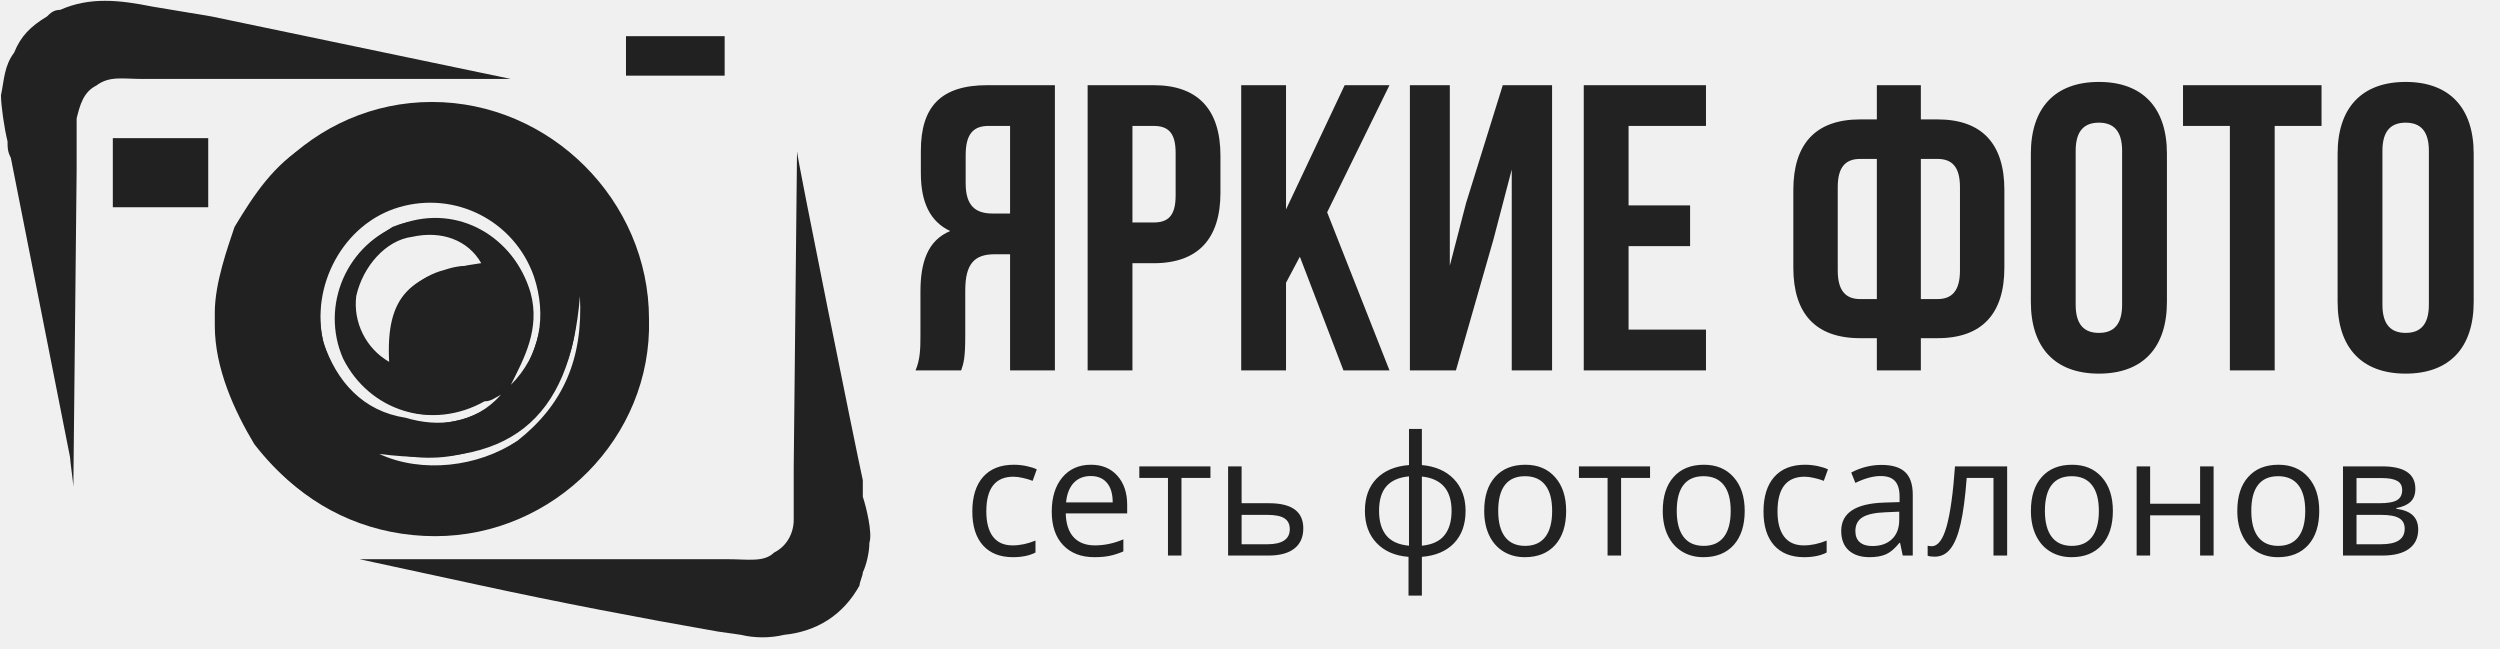
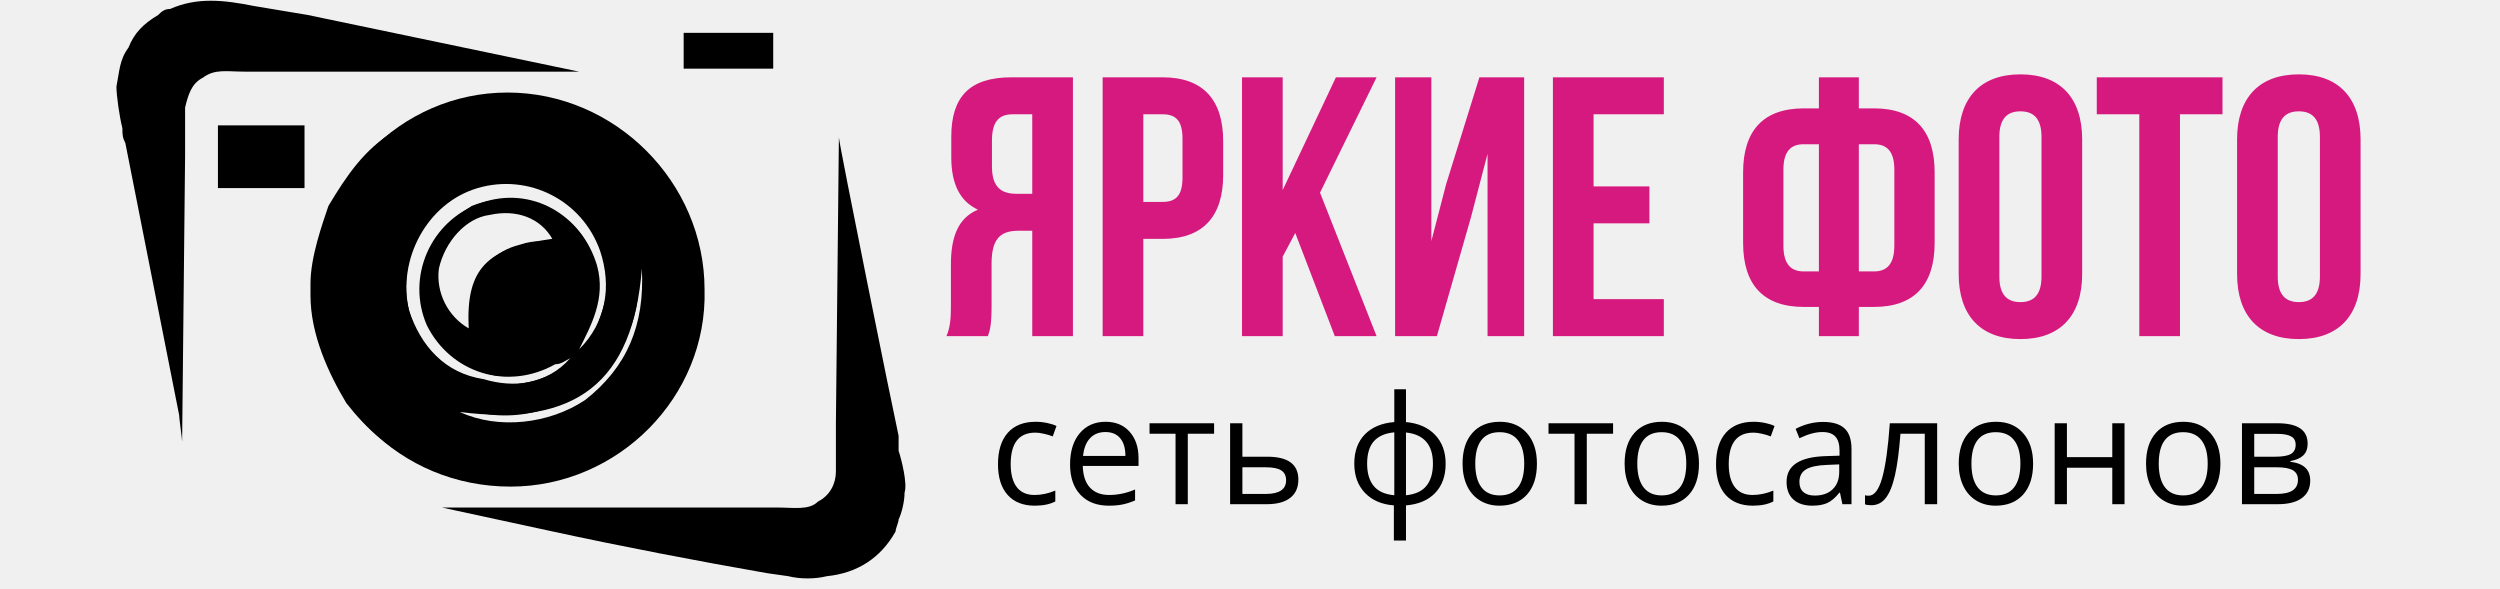
- <svg xmlns="http://www.w3.org/2000/svg" width="135" height="35" viewBox="0 0 135 35" fill="none">
-   <g clip-path="url(#clip0)">
-     <path d="M25.987 14.21C25.276 12.967 23.855 12.434 22.257 12.789C20.836 12.967 19.592 14.388 19.237 15.987C19.059 17.408 19.77 18.829 21.013 19.539C20.836 15.987 22.079 14.743 25.987 14.21ZM27.585 20.783L27.053 21.315C26.697 21.493 26.52 21.671 26.164 21.671C23.322 23.269 19.947 22.204 18.526 19.361C17.283 16.52 18.704 13.145 21.724 12.079C24.743 11.013 27.763 12.789 28.651 15.809C29.184 17.763 28.296 19.361 27.585 20.783ZM31.316 15.987C30.783 22.736 27.408 25.401 20.48 24.513C22.79 25.578 25.809 25.223 27.941 23.802C30.427 21.848 31.493 19.361 31.316 15.987ZM27.053 21.315L27.585 20.783C29.184 19.184 29.539 17.052 28.829 14.921C27.763 11.901 24.566 10.303 21.546 11.191C18.526 12.079 16.75 15.454 17.461 18.473C18.171 20.605 19.592 22.204 21.901 22.559C23.678 23.092 25.631 22.914 27.053 21.315ZM23.5 28.953C16.928 28.953 11.777 23.802 11.777 17.23C11.777 10.835 16.928 5.506 23.322 5.506C29.717 5.506 35.046 10.835 35.046 17.23C35.224 23.625 29.895 28.953 23.5 28.953Z" fill="#212121" />
-     <path fill-rule="evenodd" clip-rule="evenodd" d="M17.283 17.052C17.283 13.145 20.658 10.125 24.566 11.013C25.099 11.191 25.454 11.191 25.809 11.368L26.697 11.901C27.585 12.612 28.296 13.5 28.651 14.388C29.539 16.164 29.362 17.585 28.651 19.361C28.118 20.96 26.342 22.381 24.566 22.736C20.658 23.625 17.283 20.605 17.283 17.052ZM28.118 10.835H28.296C29.006 11.368 29.539 11.901 29.895 12.612C30.072 12.612 30.072 12.789 30.072 12.789C30.25 13.145 30.427 13.322 30.605 13.677C31.671 15.631 31.671 18.118 30.783 20.25C30.605 20.783 30.25 21.315 29.895 21.848C29.362 22.559 28.829 23.092 28.296 23.625L27.408 24.157C27.408 24.157 27.23 24.335 27.053 24.335C25.276 25.223 23.5 25.578 21.546 25.046C20.48 24.69 19.592 24.335 18.704 23.802C16.928 22.381 15.507 20.072 15.329 17.763V16.52H15.507C15.507 18.118 15.684 19.184 16.395 20.605C17.283 22.559 19.237 23.98 21.369 24.513C27.585 25.934 33.092 19.717 30.427 13.677C29.539 11.901 28.296 11.013 28.118 10.835ZM28.118 10.835C27.941 10.835 28.118 10.835 27.941 10.658C28.118 10.658 28.118 10.658 28.118 10.835ZM27.941 10.658C27.941 10.658 27.941 10.48 27.941 10.658V10.658ZM27.941 10.658L27.763 10.48L27.941 10.658ZM27.585 10.48H27.763H27.585ZM11.599 16.875V17.585C11.599 19.894 12.665 22.204 13.73 23.98C14.974 25.578 16.395 26.822 18.349 27.71C19.415 28.243 21.191 28.776 22.79 28.776H23.678C26.52 28.776 29.539 27.355 31.493 25.401C31.849 25.046 32.381 24.513 32.737 23.98C33.092 23.447 33.447 22.736 33.625 22.204C34.158 21.138 34.868 19.184 34.868 17.585V16.875C34.868 13.855 33.27 11.013 31.493 9.059C30.96 8.526 30.427 8.171 29.895 7.816C28.296 6.572 25.987 5.684 23.678 5.684H22.79C20.48 5.684 18.171 6.572 16.573 7.816C14.796 8.881 13.73 10.48 12.665 12.256C12.309 13.322 11.599 15.276 11.599 16.875Z" fill="#212121" />
-     <path fill-rule="evenodd" clip-rule="evenodd" d="M19.415 30.197L25.987 31.618C30.072 32.506 34.691 33.394 38.776 34.105L40.02 34.282C40.73 34.46 41.618 34.46 42.329 34.282C44.105 34.105 45.526 33.217 46.414 31.618C46.414 31.44 46.592 31.085 46.592 30.907C46.769 30.552 46.947 29.842 46.947 29.309C47.125 28.776 46.769 27.355 46.592 26.822V25.934C46.236 24.335 43.039 8.526 43.039 8.171L42.861 25.223V28.065C42.861 28.776 42.506 29.486 41.796 29.842C41.263 30.375 40.375 30.197 39.309 30.197H19.415ZM3.961 26.289L4.138 9.237V6.395C4.316 5.684 4.494 4.974 5.204 4.618C5.915 4.085 6.625 4.263 7.691 4.263H27.585L11.421 0.888L8.224 0.355C6.448 -4.12017e-06 4.849 -0.178 3.25 0.533C2.895 0.533 2.717 0.711 2.54 0.888C1.652 1.421 1.119 1.954 0.764 2.842C0.231 3.553 0.231 4.263 0.053 5.151C0.053 5.684 0.231 6.928 0.408 7.638C0.408 7.993 0.408 8.171 0.586 8.526L3.783 24.69C3.783 24.868 3.961 26.111 3.961 26.289ZM21.369 20.072C20.836 19.894 20.125 19.184 19.947 18.829C19.592 18.473 19.415 17.941 19.237 17.23C19.059 16.164 19.237 15.276 19.77 14.388C21.013 12.434 23.678 11.901 25.454 13.322C25.809 13.5 26.342 14.21 26.52 14.566C25.632 14.388 25.099 14.21 24.033 14.566C22.612 14.921 21.546 15.987 21.191 17.408C21.013 18.473 21.013 19.184 21.369 20.072ZM18.171 16.875C18.171 18.118 18.349 19.184 19.059 20.072C20.125 21.316 21.546 22.381 23.145 22.381C24.21 22.381 24.921 22.204 25.632 21.848C26.52 21.493 27.23 20.783 27.763 20.072C29.006 18.473 29.006 15.809 27.763 14.033C26.875 12.789 25.276 11.901 23.678 11.901C22.612 11.901 22.079 11.901 21.191 12.256C20.658 12.612 20.125 12.967 19.77 13.322C18.882 14.21 18.171 15.631 18.171 16.875Z" fill="#222222" />
-     <path fill-rule="evenodd" clip-rule="evenodd" d="M6.092 11.191H11.244V7.46H6.092V11.191ZM33.803 4.085H39.131V1.954H33.803V4.085Z" fill="#212121" />
+ <svg xmlns="http://www.w3.org/2000/svg" width="221" height="52" viewBox="0 0 135 35">
+   <path d="M25.987 14.21C25.276 12.967 23.855 12.434 22.257 12.789C20.836 12.967 19.592 14.388 19.237 15.987C19.059 17.408 19.77 18.829 21.013 19.539C20.836 15.987 22.079 14.743 25.987 14.21ZM27.585 20.783L27.053 21.315C26.697 21.493 26.52 21.671 26.164 21.671C23.322 23.269 19.947 22.204 18.526 19.361C17.283 16.52 18.704 13.145 21.724 12.079C24.743 11.013 27.763 12.789 28.651 15.809C29.184 17.763 28.296 19.361 27.585 20.783ZM31.316 15.987C30.783 22.736 27.408 25.401 20.48 24.513C22.79 25.578 25.809 25.223 27.941 23.802C30.427 21.848 31.493 19.361 31.316 15.987ZM27.053 21.315L27.585 20.783C29.184 19.184 29.539 17.052 28.829 14.921C27.763 11.901 24.566 10.303 21.546 11.191C18.526 12.079 16.75 15.454 17.461 18.473C18.171 20.605 19.592 22.204 21.901 22.559C23.678 23.092 25.631 22.914 27.053 21.315ZM23.5 28.953C16.928 28.953 11.777 23.802 11.777 17.23C11.777 10.835 16.928 5.506 23.322 5.506C29.717 5.506 35.046 10.835 35.046 17.23C35.224 23.625 29.895 28.953 23.5 28.953Z" />
+   <path fill-rule="evenodd" clip-rule="evenodd" d="M17.283 17.052C17.283 13.145 20.658 10.125 24.566 11.013C25.099 11.191 25.454 11.191 25.809 11.368L26.697 11.901C27.585 12.612 28.296 13.5 28.651 14.388C29.539 16.164 29.362 17.585 28.651 19.361C28.118 20.96 26.342 22.381 24.566 22.736C20.658 23.625 17.283 20.605 17.283 17.052ZM28.118 10.835H28.296C29.006 11.368 29.539 11.901 29.895 12.612C30.072 12.612 30.072 12.789 30.072 12.789C30.25 13.145 30.427 13.322 30.605 13.677C31.671 15.631 31.671 18.118 30.783 20.25C30.605 20.783 30.25 21.315 29.895 21.848C29.362 22.559 28.829 23.092 28.296 23.625L27.408 24.157C27.408 24.157 27.23 24.335 27.053 24.335C25.276 25.223 23.5 25.578 21.546 25.046C20.48 24.69 19.592 24.335 18.704 23.802C16.928 22.381 15.507 20.072 15.329 17.763V16.52H15.507C15.507 18.118 15.684 19.184 16.395 20.605C17.283 22.559 19.237 23.98 21.369 24.513C27.585 25.934 33.092 19.717 30.427 13.677C29.539 11.901 28.296 11.013 28.118 10.835ZM28.118 10.835C27.941 10.835 28.118 10.835 27.941 10.658C28.118 10.658 28.118 10.658 28.118 10.835ZM27.941 10.658C27.941 10.658 27.941 10.48 27.941 10.658V10.658ZM27.941 10.658L27.763 10.48L27.941 10.658ZM27.585 10.48H27.763H27.585ZM11.599 16.875V17.585C11.599 19.894 12.665 22.204 13.73 23.98C14.974 25.578 16.395 26.822 18.349 27.71C19.415 28.243 21.191 28.776 22.79 28.776H23.678C26.52 28.776 29.539 27.355 31.493 25.401C31.849 25.046 32.381 24.513 32.737 23.98C33.092 23.447 33.447 22.736 33.625 22.204C34.158 21.138 34.868 19.184 34.868 17.585V16.875C34.868 13.855 33.27 11.013 31.493 9.059C30.96 8.526 30.427 8.171 29.895 7.816C28.296 6.572 25.987 5.684 23.678 5.684H22.79C20.48 5.684 18.171 6.572 16.573 7.816C14.796 8.881 13.73 10.48 12.665 12.256C12.309 13.322 11.599 15.276 11.599 16.875Z" />
+   <path fill-rule="evenodd" clip-rule="evenodd" d="M19.415 30.197L25.987 31.618C30.072 32.506 34.691 33.394 38.776 34.105L40.02 34.282C40.73 34.46 41.618 34.46 42.329 34.282C44.105 34.105 45.526 33.217 46.414 31.618C46.414 31.44 46.592 31.085 46.592 30.907C46.769 30.552 46.947 29.842 46.947 29.309C47.125 28.776 46.769 27.355 46.592 26.822V25.934C46.236 24.335 43.039 8.526 43.039 8.171L42.861 25.223V28.065C42.861 28.776 42.506 29.486 41.796 29.842C41.263 30.375 40.375 30.197 39.309 30.197H19.415ZM3.961 26.289L4.138 9.237V6.395C4.316 5.684 4.494 4.974 5.204 4.618C5.915 4.085 6.625 4.263 7.691 4.263H27.585L11.421 0.888L8.224 0.355C6.448 -4.12017e-06 4.849 -0.178 3.25 0.533C2.895 0.533 2.717 0.711 2.54 0.888C1.652 1.421 1.119 1.954 0.764 2.842C0.231 3.553 0.231 4.263 0.053 5.151C0.053 5.684 0.231 6.928 0.408 7.638C0.408 7.993 0.408 8.171 0.586 8.526L3.783 24.69C3.783 24.868 3.961 26.111 3.961 26.289ZM21.369 20.072C20.836 19.894 20.125 19.184 19.947 18.829C19.592 18.473 19.415 17.941 19.237 17.23C19.059 16.164 19.237 15.276 19.77 14.388C21.013 12.434 23.678 11.901 25.454 13.322C25.809 13.5 26.342 14.21 26.52 14.566C25.632 14.388 25.099 14.21 24.033 14.566C22.612 14.921 21.546 15.987 21.191 17.408C21.013 18.473 21.013 19.184 21.369 20.072ZM18.171 16.875C18.171 18.118 18.349 19.184 19.059 20.072C20.125 21.316 21.546 22.381 23.145 22.381C24.21 22.381 24.921 22.204 25.632 21.848C26.52 21.493 27.23 20.783 27.763 20.072C29.006 18.473 29.006 15.809 27.763 14.033C26.875 12.789 25.276 11.901 23.678 11.901C22.612 11.901 22.079 11.901 21.191 12.256C20.658 12.612 20.125 12.967 19.77 13.322C18.882 14.21 18.171 15.631 18.171 16.875Z" />
+   <path fill-rule="evenodd" clip-rule="evenodd" d="M6.092 11.191H11.244V7.46H6.092V11.191ZM33.803 4.085H39.131V1.954H33.803V4.085Z" />
+   <g class="logo__title">
+     <path d="M51.904 20C52.036 19.604 52.124 19.362 52.124 18.108V15.688C52.124 14.258 52.608 13.73 53.708 13.73H54.544V20H56.964V4.6H53.312C50.804 4.6 49.726 5.766 49.726 8.142V9.352C49.726 10.936 50.232 11.97 51.31 12.476C50.1 12.982 49.704 14.148 49.704 15.754V18.13C49.704 18.878 49.682 19.428 49.44 20H51.904ZM54.544 6.8V11.53H53.598C52.696 11.53 52.146 11.134 52.146 9.902V8.384C52.146 7.284 52.52 6.8 53.378 6.8H54.544ZM62.296 4.6H58.732V20H61.152V14.214H62.296C64.716 14.214 65.904 12.872 65.904 10.408V8.406C65.904 5.942 64.716 4.6 62.296 4.6ZM62.296 6.8C63.066 6.8 63.484 7.152 63.484 8.252V10.562C63.484 11.662 63.066 12.014 62.296 12.014H61.152V6.8H62.296ZM72.546 20H75.032L71.666 11.464L75.032 4.6H72.612L69.445 11.31V4.6H67.025V20H69.445V15.27L70.192 13.862L72.546 20ZM80.644 12.938L81.634 9.154V20H83.812V4.6H81.15L79.17 10.958L78.29 14.346V4.6H76.134V20H78.62L80.644 12.938ZM87.943 6.8H92.123V4.6H85.523V20H92.123V17.8H87.943V13.29H91.265V11.09H87.943V6.8ZM101.35 20H103.726V18.262H104.628C107.048 18.262 108.236 16.92 108.236 14.456V10.254C108.236 7.79 107.048 6.448 104.628 6.448H103.726V4.6H101.35V6.448H100.448C98.028 6.448 96.84 7.79 96.84 10.254V14.456C96.84 16.92 98.028 18.262 100.448 18.262H101.35V20ZM104.628 8.582C105.398 8.582 105.838 9 105.838 10.1V14.61C105.838 15.71 105.398 16.15 104.628 16.15H103.726V8.582H104.628ZM101.35 16.15H100.448C99.678 16.15 99.238 15.71 99.238 14.61V10.1C99.238 9 99.678 8.582 100.448 8.582H101.35V16.15ZM112.086 8.142C112.086 7.042 112.57 6.624 113.34 6.624C114.11 6.624 114.594 7.042 114.594 8.142V16.458C114.594 17.558 114.11 17.976 113.34 17.976C112.57 17.976 112.086 17.558 112.086 16.458V8.142ZM109.666 16.304C109.666 18.768 110.964 20.176 113.34 20.176C115.716 20.176 117.014 18.768 117.014 16.304V8.296C117.014 5.832 115.716 4.424 113.34 4.424C110.964 4.424 109.666 5.832 109.666 8.296V16.304ZM117.883 6.8H120.413V20H122.833V6.8H125.363V4.6H117.883V6.8ZM128.651 8.142C128.651 7.042 129.135 6.624 129.905 6.624C130.675 6.624 131.159 7.042 131.159 8.142V16.458C131.159 17.558 130.675 17.976 129.905 17.976C129.135 17.976 128.651 17.558 128.651 16.458V8.142ZM126.231 16.304C126.231 18.768 127.529 20.176 129.905 20.176C132.281 20.176 133.579 18.768 133.579 16.304V8.296C133.579 5.832 132.281 4.424 129.905 4.424C127.529 4.424 126.231 5.832 126.231 8.296V16.304Z" fill="#D6197E" />
  </g>
-   <path d="M51.904 20C52.036 19.604 52.124 19.362 52.124 18.108V15.688C52.124 14.258 52.608 13.73 53.708 13.73H54.544V20H56.964V4.6H53.312C50.804 4.6 49.726 5.766 49.726 8.142V9.352C49.726 10.936 50.232 11.97 51.31 12.476C50.1 12.982 49.704 14.148 49.704 15.754V18.13C49.704 18.878 49.682 19.428 49.44 20H51.904ZM54.544 6.8V11.53H53.598C52.696 11.53 52.146 11.134 52.146 9.902V8.384C52.146 7.284 52.52 6.8 53.378 6.8H54.544ZM62.296 4.6H58.732V20H61.152V14.214H62.296C64.716 14.214 65.904 12.872 65.904 10.408V8.406C65.904 5.942 64.716 4.6 62.296 4.6ZM62.296 6.8C63.066 6.8 63.484 7.152 63.484 8.252V10.562C63.484 11.662 63.066 12.014 62.296 12.014H61.152V6.8H62.296ZM72.546 20H75.032L71.666 11.464L75.032 4.6H72.612L69.445 11.31V4.6H67.025V20H69.445V15.27L70.192 13.862L72.546 20ZM80.644 12.938L81.634 9.154V20H83.812V4.6H81.15L79.17 10.958L78.29 14.346V4.6H76.134V20H78.62L80.644 12.938ZM87.943 6.8H92.123V4.6H85.523V20H92.123V17.8H87.943V13.29H91.265V11.09H87.943V6.8ZM101.35 20H103.726V18.262H104.628C107.048 18.262 108.236 16.92 108.236 14.456V10.254C108.236 7.79 107.048 6.448 104.628 6.448H103.726V4.6H101.35V6.448H100.448C98.028 6.448 96.84 7.79 96.84 10.254V14.456C96.84 16.92 98.028 18.262 100.448 18.262H101.35V20ZM104.628 8.582C105.398 8.582 105.838 9 105.838 10.1V14.61C105.838 15.71 105.398 16.15 104.628 16.15H103.726V8.582H104.628ZM101.35 16.15H100.448C99.678 16.15 99.238 15.71 99.238 14.61V10.1C99.238 9 99.678 8.582 100.448 8.582H101.35V16.15ZM112.086 8.142C112.086 7.042 112.57 6.624 113.34 6.624C114.11 6.624 114.594 7.042 114.594 8.142V16.458C114.594 17.558 114.11 17.976 113.34 17.976C112.57 17.976 112.086 17.558 112.086 16.458V8.142ZM109.666 16.304C109.666 18.768 110.964 20.176 113.34 20.176C115.716 20.176 117.014 18.768 117.014 16.304V8.296C117.014 5.832 115.716 4.424 113.34 4.424C110.964 4.424 109.666 5.832 109.666 8.296V16.304ZM117.883 6.8H120.413V20H122.833V6.8H125.363V4.6H117.883V6.8ZM128.651 8.142C128.651 7.042 129.135 6.624 129.905 6.624C130.675 6.624 131.159 7.042 131.159 8.142V16.458C131.159 17.558 130.675 17.976 129.905 17.976C129.135 17.976 128.651 17.558 128.651 16.458V8.142ZM126.231 16.304C126.231 18.768 127.529 20.176 129.905 20.176C132.281 20.176 133.579 18.768 133.579 16.304V8.296C133.579 5.832 132.281 4.424 129.905 4.424C127.529 4.424 126.231 5.832 126.231 8.296V16.304Z" fill="#222222" />
-   <path d="M54.698 30.088C54.001 30.088 53.46 29.874 53.077 29.446C52.696 29.016 52.505 28.408 52.505 27.623C52.505 26.817 52.699 26.194 53.085 25.755C53.475 25.315 54.029 25.096 54.747 25.096C54.978 25.096 55.209 25.121 55.441 25.17C55.672 25.22 55.854 25.279 55.986 25.346L55.762 25.966C55.601 25.901 55.425 25.849 55.234 25.808C55.044 25.764 54.876 25.742 54.729 25.742C53.751 25.742 53.261 26.366 53.261 27.614C53.261 28.206 53.38 28.66 53.617 28.976C53.857 29.293 54.212 29.451 54.681 29.451C55.082 29.451 55.494 29.364 55.916 29.191V29.837C55.593 30.004 55.188 30.088 54.698 30.088ZM59.097 30.088C58.385 30.088 57.823 29.871 57.41 29.438C56.999 29.004 56.794 28.402 56.794 27.631C56.794 26.855 56.985 26.238 57.366 25.781C57.749 25.324 58.264 25.096 58.908 25.096C59.512 25.096 59.989 25.295 60.341 25.693C60.692 26.089 60.868 26.612 60.868 27.262V27.724H57.55C57.565 28.289 57.707 28.718 57.977 29.011C58.249 29.304 58.631 29.451 59.123 29.451C59.642 29.451 60.155 29.342 60.662 29.125V29.776C60.404 29.887 60.159 29.966 59.928 30.013C59.699 30.063 59.422 30.088 59.097 30.088ZM58.899 25.706C58.513 25.706 58.204 25.832 57.972 26.084C57.744 26.336 57.609 26.685 57.568 27.13H60.086C60.086 26.67 59.983 26.319 59.778 26.076C59.573 25.83 59.28 25.706 58.899 25.706ZM65.364 25.808H63.799V30H63.07V25.808H61.523V25.184H65.364V25.808ZM67.047 27.174H68.532C69.763 27.174 70.378 27.627 70.378 28.532C70.378 29.007 70.217 29.37 69.894 29.622C69.575 29.874 69.106 30 68.488 30H66.317V25.184H67.047V27.174ZM67.047 27.803V29.389H68.453C68.84 29.389 69.136 29.322 69.341 29.187C69.546 29.052 69.648 28.849 69.648 28.576C69.648 28.31 69.553 28.115 69.363 27.992C69.175 27.866 68.865 27.803 68.431 27.803H67.047ZM79.141 27.587C79.141 28.317 78.933 28.898 78.517 29.332C78.103 29.763 77.525 30.009 76.781 30.07V32.162H76.06V30.07C75.334 30.015 74.759 29.766 74.337 29.323C73.915 28.881 73.705 28.302 73.705 27.587C73.705 26.858 73.914 26.278 74.333 25.847C74.755 25.416 75.339 25.172 76.086 25.113V23.162H76.781V25.113C77.516 25.181 78.093 25.434 78.512 25.873C78.931 26.313 79.141 26.884 79.141 27.587ZM74.469 27.587C74.469 28.15 74.598 28.591 74.856 28.91C75.114 29.23 75.524 29.416 76.086 29.468V25.724C75.544 25.774 75.139 25.951 74.869 26.256C74.603 26.558 74.469 27.002 74.469 27.587ZM78.385 27.587C78.385 26.465 77.85 25.847 76.781 25.733V29.468C77.337 29.413 77.743 29.225 77.998 28.906C78.256 28.586 78.385 28.147 78.385 27.587ZM84.572 27.587C84.572 28.373 84.374 28.986 83.979 29.429C83.584 29.868 83.037 30.088 82.34 30.088C81.909 30.088 81.527 29.987 81.193 29.785C80.859 29.582 80.601 29.293 80.419 28.915C80.238 28.537 80.147 28.094 80.147 27.587C80.147 26.802 80.343 26.191 80.736 25.755C81.128 25.315 81.673 25.096 82.371 25.096C83.044 25.096 83.579 25.32 83.975 25.768C84.373 26.216 84.572 26.823 84.572 27.587ZM80.903 27.587C80.903 28.203 81.026 28.671 81.272 28.994C81.518 29.316 81.88 29.477 82.357 29.477C82.835 29.477 83.197 29.317 83.443 28.998C83.692 28.676 83.816 28.206 83.816 27.587C83.816 26.975 83.692 26.511 83.443 26.194C83.197 25.875 82.832 25.715 82.349 25.715C81.871 25.715 81.511 25.872 81.268 26.186C81.024 26.499 80.903 26.966 80.903 27.587ZM89.103 25.808H87.539V30H86.809V25.808H85.262V25.184H89.103V25.808ZM94.214 27.587C94.214 28.373 94.016 28.986 93.621 29.429C93.225 29.868 92.679 30.088 91.981 30.088C91.551 30.088 91.168 29.987 90.835 29.785C90.501 29.582 90.243 29.293 90.061 28.915C89.879 28.537 89.789 28.094 89.789 27.587C89.789 26.802 89.985 26.191 90.377 25.755C90.77 25.315 91.315 25.096 92.012 25.096C92.686 25.096 93.221 25.32 93.616 25.768C94.015 26.216 94.214 26.823 94.214 27.587ZM90.544 27.587C90.544 28.203 90.668 28.671 90.914 28.994C91.16 29.316 91.522 29.477 91.999 29.477C92.477 29.477 92.838 29.317 93.085 28.998C93.334 28.676 93.458 28.206 93.458 27.587C93.458 26.975 93.334 26.511 93.085 26.194C92.838 25.875 92.474 25.715 91.99 25.715C91.513 25.715 91.152 25.872 90.909 26.186C90.666 26.499 90.544 26.966 90.544 27.587ZM97.422 30.088C96.725 30.088 96.184 29.874 95.8 29.446C95.419 29.016 95.229 28.408 95.229 27.623C95.229 26.817 95.422 26.194 95.809 25.755C96.199 25.315 96.752 25.096 97.47 25.096C97.702 25.096 97.933 25.121 98.165 25.17C98.396 25.22 98.578 25.279 98.71 25.346L98.485 25.966C98.324 25.901 98.148 25.849 97.958 25.808C97.768 25.764 97.599 25.742 97.453 25.742C96.474 25.742 95.985 26.366 95.985 27.614C95.985 28.206 96.103 28.66 96.341 28.976C96.581 29.293 96.936 29.451 97.404 29.451C97.806 29.451 98.217 29.364 98.639 29.191V29.837C98.317 30.004 97.911 30.088 97.422 30.088ZM102.748 30L102.603 29.314H102.568C102.328 29.616 102.087 29.821 101.847 29.93C101.61 30.035 101.312 30.088 100.955 30.088C100.478 30.088 100.103 29.965 99.83 29.719C99.561 29.473 99.426 29.123 99.426 28.669C99.426 27.696 100.204 27.186 101.759 27.139L102.577 27.113V26.814C102.577 26.436 102.495 26.158 102.331 25.979C102.169 25.797 101.91 25.706 101.553 25.706C101.151 25.706 100.697 25.83 100.19 26.076L99.966 25.518C100.204 25.389 100.463 25.288 100.744 25.214C101.028 25.141 101.312 25.105 101.597 25.105C102.171 25.105 102.596 25.232 102.871 25.487C103.149 25.742 103.289 26.15 103.289 26.713V30H102.748ZM101.1 29.486C101.554 29.486 101.91 29.361 102.168 29.112C102.429 28.863 102.559 28.515 102.559 28.066V27.631L101.83 27.662C101.25 27.683 100.831 27.773 100.573 27.935C100.318 28.093 100.19 28.34 100.19 28.677C100.19 28.941 100.27 29.142 100.428 29.279C100.589 29.417 100.813 29.486 101.1 29.486ZM108.386 30H107.648V25.808H106.202C106.123 26.851 106.013 27.678 105.873 28.291C105.732 28.903 105.549 29.351 105.323 29.635C105.101 29.919 104.816 30.061 104.471 30.061C104.312 30.061 104.187 30.044 104.093 30.009V29.468C104.157 29.486 104.23 29.495 104.312 29.495C104.649 29.495 104.917 29.139 105.117 28.427C105.316 27.715 105.467 26.634 105.569 25.184H108.386V30ZM114.095 27.587C114.095 28.373 113.897 28.986 113.501 29.429C113.106 29.868 112.56 30.088 111.862 30.088C111.432 30.088 111.049 29.987 110.715 29.785C110.381 29.582 110.124 29.293 109.942 28.915C109.76 28.537 109.669 28.094 109.669 27.587C109.669 26.802 109.866 26.191 110.258 25.755C110.651 25.315 111.196 25.096 111.893 25.096C112.567 25.096 113.102 25.32 113.497 25.768C113.896 26.216 114.095 26.823 114.095 27.587ZM110.425 27.587C110.425 28.203 110.548 28.671 110.794 28.994C111.041 29.316 111.402 29.477 111.88 29.477C112.357 29.477 112.719 29.317 112.965 28.998C113.214 28.676 113.339 28.206 113.339 27.587C113.339 26.975 113.214 26.511 112.965 26.194C112.719 25.875 112.354 25.715 111.871 25.715C111.394 25.715 111.033 25.872 110.79 26.186C110.547 26.499 110.425 26.966 110.425 27.587ZM116.107 25.184V27.201H118.806V25.184H119.535V30H118.806V27.829H116.107V30H115.378V25.184H116.107ZM125.239 27.587C125.239 28.373 125.042 28.986 124.646 29.429C124.25 29.868 123.704 30.088 123.007 30.088C122.576 30.088 122.194 29.987 121.86 29.785C121.526 29.582 121.268 29.293 121.086 28.915C120.905 28.537 120.814 28.094 120.814 27.587C120.814 26.802 121.01 26.191 121.403 25.755C121.795 25.315 122.34 25.096 123.038 25.096C123.711 25.096 124.246 25.32 124.642 25.768C125.04 26.216 125.239 26.823 125.239 27.587ZM121.57 27.587C121.57 28.203 121.693 28.671 121.939 28.994C122.185 29.316 122.547 29.477 123.024 29.477C123.502 29.477 123.864 29.317 124.11 28.998C124.359 28.676 124.483 28.206 124.483 27.587C124.483 26.975 124.359 26.511 124.11 26.194C123.864 25.875 123.499 25.715 123.016 25.715C122.538 25.715 122.178 25.872 121.935 26.186C121.691 26.499 121.57 26.966 121.57 27.587ZM130.429 26.392C130.429 26.706 130.338 26.944 130.157 27.108C129.978 27.27 129.726 27.378 129.401 27.434V27.473C129.811 27.529 130.11 27.649 130.297 27.834C130.488 28.018 130.583 28.273 130.583 28.598C130.583 29.046 130.417 29.392 130.086 29.635C129.758 29.878 129.278 30 128.645 30H126.522V25.184H128.636C129.832 25.184 130.429 25.586 130.429 26.392ZM129.854 28.55C129.854 28.289 129.754 28.1 129.555 27.983C129.358 27.863 129.032 27.803 128.575 27.803H127.252V29.389H128.592C129.433 29.389 129.854 29.109 129.854 28.55ZM129.717 26.462C129.717 26.228 129.626 26.062 129.445 25.966C129.266 25.866 128.994 25.816 128.627 25.816H127.252V27.174H128.487C128.938 27.174 129.256 27.119 129.44 27.007C129.625 26.896 129.717 26.714 129.717 26.462Z" fill="#222222" />
+   <path d="M54.698 30.088C54.001 30.088 53.46 29.874 53.077 29.446C52.696 29.016 52.505 28.408 52.505 27.623C52.505 26.817 52.699 26.194 53.085 25.755C53.475 25.315 54.029 25.096 54.747 25.096C54.978 25.096 55.209 25.121 55.441 25.17C55.672 25.22 55.854 25.279 55.986 25.346L55.762 25.966C55.601 25.901 55.425 25.849 55.234 25.808C55.044 25.764 54.876 25.742 54.729 25.742C53.751 25.742 53.261 26.366 53.261 27.614C53.261 28.206 53.38 28.66 53.617 28.976C53.857 29.293 54.212 29.451 54.681 29.451C55.082 29.451 55.494 29.364 55.916 29.191V29.837C55.593 30.004 55.188 30.088 54.698 30.088ZM59.097 30.088C58.385 30.088 57.823 29.871 57.41 29.438C56.999 29.004 56.794 28.402 56.794 27.631C56.794 26.855 56.985 26.238 57.366 25.781C57.749 25.324 58.264 25.096 58.908 25.096C59.512 25.096 59.989 25.295 60.341 25.693C60.692 26.089 60.868 26.612 60.868 27.262V27.724H57.55C57.565 28.289 57.707 28.718 57.977 29.011C58.249 29.304 58.631 29.451 59.123 29.451C59.642 29.451 60.155 29.342 60.662 29.125V29.776C60.404 29.887 60.159 29.966 59.928 30.013C59.699 30.063 59.422 30.088 59.097 30.088ZM58.899 25.706C58.513 25.706 58.204 25.832 57.972 26.084C57.744 26.336 57.609 26.685 57.568 27.13H60.086C60.086 26.67 59.983 26.319 59.778 26.076C59.573 25.83 59.28 25.706 58.899 25.706ZM65.364 25.808H63.799V30H63.07V25.808H61.523V25.184H65.364V25.808ZM67.047 27.174H68.532C69.763 27.174 70.378 27.627 70.378 28.532C70.378 29.007 70.217 29.37 69.894 29.622C69.575 29.874 69.106 30 68.488 30H66.317V25.184H67.047V27.174ZM67.047 27.803V29.389H68.453C68.84 29.389 69.136 29.322 69.341 29.187C69.546 29.052 69.648 28.849 69.648 28.576C69.648 28.31 69.553 28.115 69.363 27.992C69.175 27.866 68.865 27.803 68.431 27.803H67.047ZM79.141 27.587C79.141 28.317 78.933 28.898 78.517 29.332C78.103 29.763 77.525 30.009 76.781 30.07V32.162H76.06V30.07C75.334 30.015 74.759 29.766 74.337 29.323C73.915 28.881 73.705 28.302 73.705 27.587C73.705 26.858 73.914 26.278 74.333 25.847C74.755 25.416 75.339 25.172 76.086 25.113V23.162H76.781V25.113C77.516 25.181 78.093 25.434 78.512 25.873C78.931 26.313 79.141 26.884 79.141 27.587ZM74.469 27.587C74.469 28.15 74.598 28.591 74.856 28.91C75.114 29.23 75.524 29.416 76.086 29.468V25.724C75.544 25.774 75.139 25.951 74.869 26.256C74.603 26.558 74.469 27.002 74.469 27.587ZM78.385 27.587C78.385 26.465 77.85 25.847 76.781 25.733V29.468C77.337 29.413 77.743 29.225 77.998 28.906C78.256 28.586 78.385 28.147 78.385 27.587ZM84.572 27.587C84.572 28.373 84.374 28.986 83.979 29.429C83.584 29.868 83.037 30.088 82.34 30.088C81.909 30.088 81.527 29.987 81.193 29.785C80.859 29.582 80.601 29.293 80.419 28.915C80.238 28.537 80.147 28.094 80.147 27.587C80.147 26.802 80.343 26.191 80.736 25.755C81.128 25.315 81.673 25.096 82.371 25.096C83.044 25.096 83.579 25.32 83.975 25.768C84.373 26.216 84.572 26.823 84.572 27.587ZM80.903 27.587C80.903 28.203 81.026 28.671 81.272 28.994C81.518 29.316 81.88 29.477 82.357 29.477C82.835 29.477 83.197 29.317 83.443 28.998C83.692 28.676 83.816 28.206 83.816 27.587C83.816 26.975 83.692 26.511 83.443 26.194C83.197 25.875 82.832 25.715 82.349 25.715C81.871 25.715 81.511 25.872 81.268 26.186C81.024 26.499 80.903 26.966 80.903 27.587ZM89.103 25.808H87.539V30H86.809V25.808H85.262V25.184H89.103V25.808ZM94.214 27.587C94.214 28.373 94.016 28.986 93.621 29.429C93.225 29.868 92.679 30.088 91.981 30.088C91.551 30.088 91.168 29.987 90.835 29.785C90.501 29.582 90.243 29.293 90.061 28.915C89.879 28.537 89.789 28.094 89.789 27.587C89.789 26.802 89.985 26.191 90.377 25.755C90.77 25.315 91.315 25.096 92.012 25.096C92.686 25.096 93.221 25.32 93.616 25.768C94.015 26.216 94.214 26.823 94.214 27.587ZM90.544 27.587C90.544 28.203 90.668 28.671 90.914 28.994C91.16 29.316 91.522 29.477 91.999 29.477C92.477 29.477 92.838 29.317 93.085 28.998C93.334 28.676 93.458 28.206 93.458 27.587C93.458 26.975 93.334 26.511 93.085 26.194C92.838 25.875 92.474 25.715 91.99 25.715C91.513 25.715 91.152 25.872 90.909 26.186C90.666 26.499 90.544 26.966 90.544 27.587ZM97.422 30.088C96.725 30.088 96.184 29.874 95.8 29.446C95.419 29.016 95.229 28.408 95.229 27.623C95.229 26.817 95.422 26.194 95.809 25.755C96.199 25.315 96.752 25.096 97.47 25.096C97.702 25.096 97.933 25.121 98.165 25.17C98.396 25.22 98.578 25.279 98.71 25.346L98.485 25.966C98.324 25.901 98.148 25.849 97.958 25.808C97.768 25.764 97.599 25.742 97.453 25.742C96.474 25.742 95.985 26.366 95.985 27.614C95.985 28.206 96.103 28.66 96.341 28.976C96.581 29.293 96.936 29.451 97.404 29.451C97.806 29.451 98.217 29.364 98.639 29.191V29.837C98.317 30.004 97.911 30.088 97.422 30.088ZM102.748 30L102.603 29.314H102.568C102.328 29.616 102.087 29.821 101.847 29.93C101.61 30.035 101.312 30.088 100.955 30.088C100.478 30.088 100.103 29.965 99.83 29.719C99.561 29.473 99.426 29.123 99.426 28.669C99.426 27.696 100.204 27.186 101.759 27.139L102.577 27.113V26.814C102.577 26.436 102.495 26.158 102.331 25.979C102.169 25.797 101.91 25.706 101.553 25.706C101.151 25.706 100.697 25.83 100.19 26.076L99.966 25.518C100.204 25.389 100.463 25.288 100.744 25.214C101.028 25.141 101.312 25.105 101.597 25.105C102.171 25.105 102.596 25.232 102.871 25.487C103.149 25.742 103.289 26.15 103.289 26.713V30H102.748ZM101.1 29.486C101.554 29.486 101.91 29.361 102.168 29.112C102.429 28.863 102.559 28.515 102.559 28.066V27.631L101.83 27.662C101.25 27.683 100.831 27.773 100.573 27.935C100.318 28.093 100.19 28.34 100.19 28.677C100.19 28.941 100.27 29.142 100.428 29.279C100.589 29.417 100.813 29.486 101.1 29.486ZM108.386 30H107.648V25.808H106.202C106.123 26.851 106.013 27.678 105.873 28.291C105.732 28.903 105.549 29.351 105.323 29.635C105.101 29.919 104.816 30.061 104.471 30.061C104.312 30.061 104.187 30.044 104.093 30.009V29.468C104.157 29.486 104.23 29.495 104.312 29.495C104.649 29.495 104.917 29.139 105.117 28.427C105.316 27.715 105.467 26.634 105.569 25.184H108.386V30ZM114.095 27.587C114.095 28.373 113.897 28.986 113.501 29.429C113.106 29.868 112.56 30.088 111.862 30.088C111.432 30.088 111.049 29.987 110.715 29.785C110.381 29.582 110.124 29.293 109.942 28.915C109.76 28.537 109.669 28.094 109.669 27.587C109.669 26.802 109.866 26.191 110.258 25.755C110.651 25.315 111.196 25.096 111.893 25.096C112.567 25.096 113.102 25.32 113.497 25.768C113.896 26.216 114.095 26.823 114.095 27.587ZM110.425 27.587C110.425 28.203 110.548 28.671 110.794 28.994C111.041 29.316 111.402 29.477 111.88 29.477C112.357 29.477 112.719 29.317 112.965 28.998C113.214 28.676 113.339 28.206 113.339 27.587C113.339 26.975 113.214 26.511 112.965 26.194C112.719 25.875 112.354 25.715 111.871 25.715C111.394 25.715 111.033 25.872 110.79 26.186C110.547 26.499 110.425 26.966 110.425 27.587ZM116.107 25.184V27.201H118.806V25.184H119.535V30H118.806V27.829H116.107V30H115.378V25.184H116.107ZM125.239 27.587C125.239 28.373 125.042 28.986 124.646 29.429C124.25 29.868 123.704 30.088 123.007 30.088C122.576 30.088 122.194 29.987 121.86 29.785C121.526 29.582 121.268 29.293 121.086 28.915C120.905 28.537 120.814 28.094 120.814 27.587C120.814 26.802 121.01 26.191 121.403 25.755C121.795 25.315 122.34 25.096 123.038 25.096C123.711 25.096 124.246 25.32 124.642 25.768C125.04 26.216 125.239 26.823 125.239 27.587ZM121.57 27.587C121.57 28.203 121.693 28.671 121.939 28.994C122.185 29.316 122.547 29.477 123.024 29.477C123.502 29.477 123.864 29.317 124.11 28.998C124.359 28.676 124.483 28.206 124.483 27.587C124.483 26.975 124.359 26.511 124.11 26.194C123.864 25.875 123.499 25.715 123.016 25.715C122.538 25.715 122.178 25.872 121.935 26.186C121.691 26.499 121.57 26.966 121.57 27.587ZM130.429 26.392C130.429 26.706 130.338 26.944 130.157 27.108C129.978 27.27 129.726 27.378 129.401 27.434V27.473C129.811 27.529 130.11 27.649 130.297 27.834C130.488 28.018 130.583 28.273 130.583 28.598C130.583 29.046 130.417 29.392 130.086 29.635C129.758 29.878 129.278 30 128.645 30H126.522V25.184H128.636C129.832 25.184 130.429 25.586 130.429 26.392ZM129.854 28.55C129.854 28.289 129.754 28.1 129.555 27.983C129.358 27.863 129.032 27.803 128.575 27.803H127.252V29.389H128.592C129.433 29.389 129.854 29.109 129.854 28.55ZM129.717 26.462C129.717 26.228 129.626 26.062 129.445 25.966C129.266 25.866 128.994 25.816 128.627 25.816H127.252V27.174H128.487C128.938 27.174 129.256 27.119 129.44 27.007C129.625 26.896 129.717 26.714 129.717 26.462Z" />
  <defs>
-     <clipPath id="clip0">
+     <clipPath>
      <rect width="47" height="34.46" fill="white" />
    </clipPath>
  </defs>
</svg>
